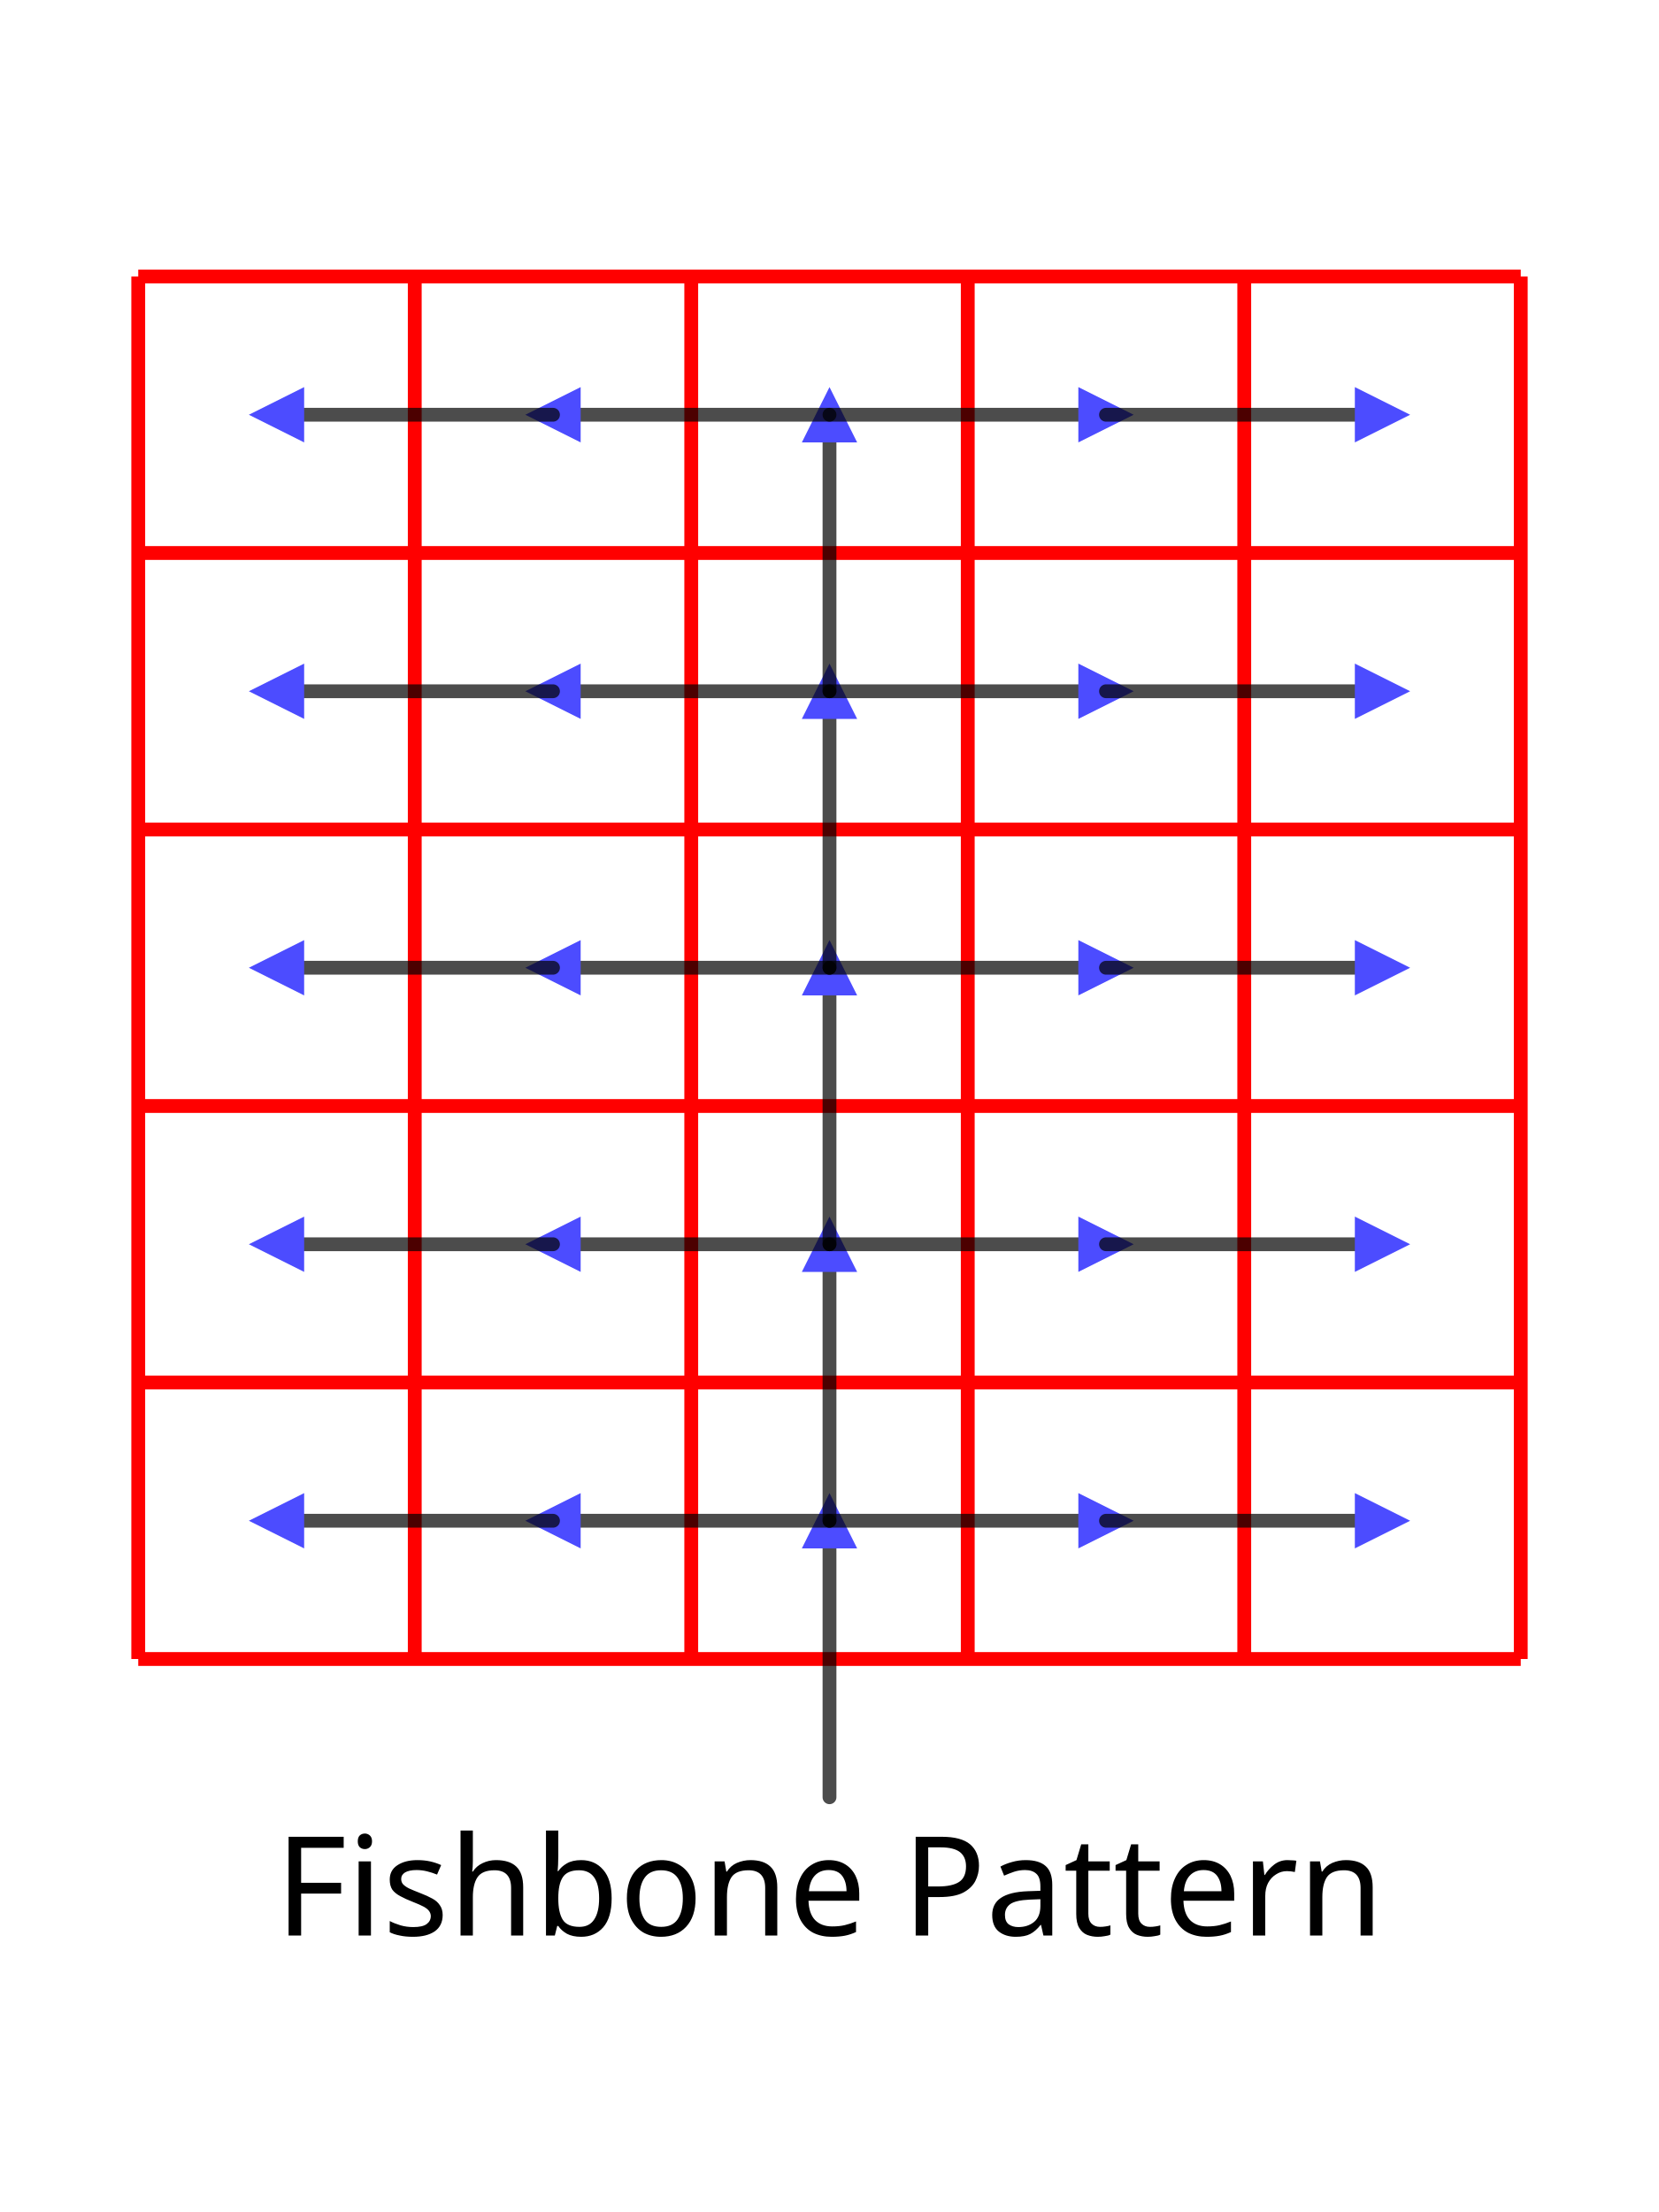
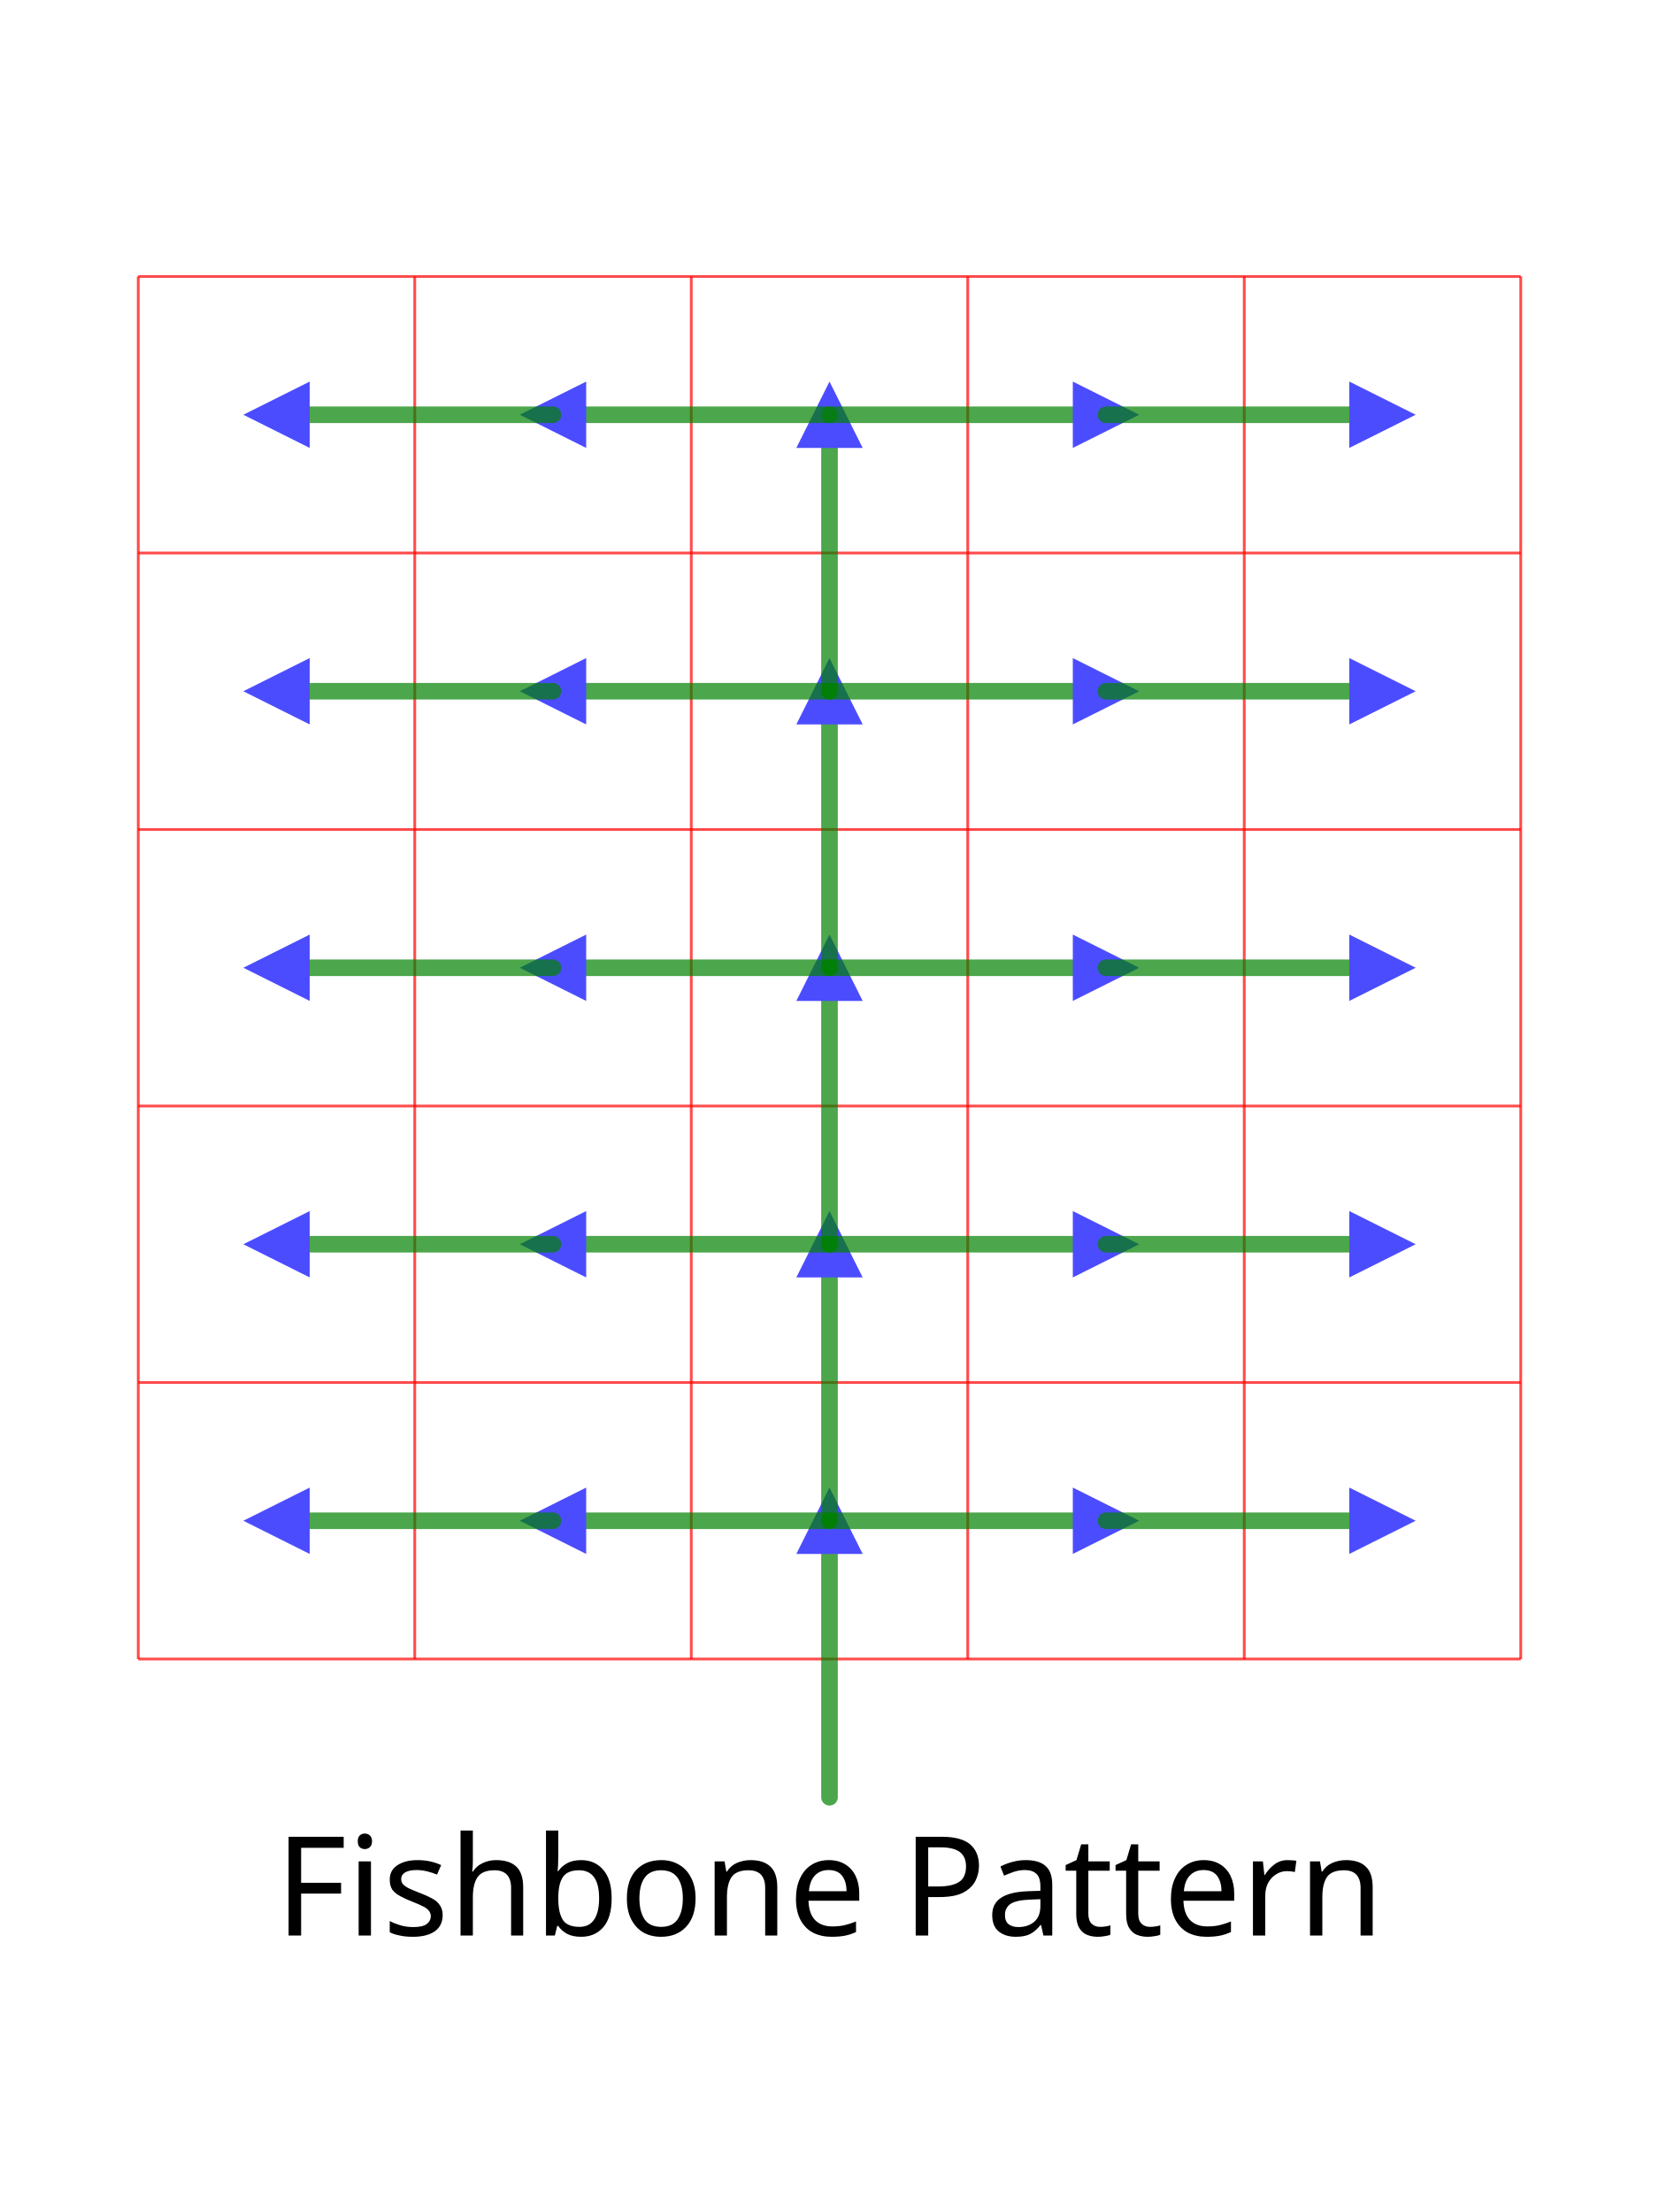
<svg xmlns="http://www.w3.org/2000/svg" baseProfile="full" height="160" version="1.1" viewBox="0,-130.0,120,160" width="120">
  <defs id="id2">
    <style type="text/css">
                text{font-family: Verdana;}
                svgg{background-color:grey;}
-                 .connection{stroke: black; stroke-linecap:round; opacity: 0.7;}
+                 .connection{stroke-linecap:round; opacity: 0.7; stroke-width:1.2;}
                span{text-anchor: "middle"; alignment_baseline: "middle"}
                .gridLabels{fill: grey;font-style: italic;font-weight: 900}
-                 # core_boundary{stroke:grey; stroke_width:0.5;}
-                 .gridmarker{stroke:red; stroke_width:0.5;}
+                 # core_boundary{stroke:grey; stroke-width:0.5;}
+                 .gridmarker{stroke:red; stroke-width:0.2; opacity: 0.7;}
                </style>
    <marker id="id1" markerHeight="10" markerUnits="strokeWidth" markerWidth="8" orient="auto" refX="30" refY="30" viewBox="0 0 120 120">
      <path d="M 0 0 L 60 30 L 0 60 z" fill="blue" />
    </marker>
  </defs>
  <g id="markers" transform="scale(1,-1)">
    <line class="gridmarker" x1="10.0" x2="10.0" y1="10.0" y2="110.0" />
    <line class="gridmarker" x1="30.0" x2="30.0" y1="10.0" y2="110.0" />
    <line class="gridmarker" x1="50.0" x2="50.0" y1="10.0" y2="110.0" />
    <line class="gridmarker" x1="70.0" x2="70.0" y1="10.0" y2="110.0" />
    <line class="gridmarker" x1="90.0" x2="90.0" y1="10.0" y2="110.0" />
    <line class="gridmarker" x1="110.0" x2="110.0" y1="10.0" y2="110.0" />
    <line class="gridmarker" x1="10.0" x2="110.0" y1="10.0" y2="10.0" />
    <line class="gridmarker" x1="10.0" x2="110.0" y1="30.0" y2="30.0" />
    <line class="gridmarker" x1="10.0" x2="110.0" y1="50.0" y2="50.0" />
    <line class="gridmarker" x1="10.0" x2="110.0" y1="70.0" y2="70.0" />
    <line class="gridmarker" x1="10.0" x2="110.0" y1="90.0" y2="90.0" />
    <line class="gridmarker" x1="10.0" x2="110.0" y1="110.0" y2="110.0" />
  </g>
  <g id="main" transform="scale(1,-1)">
-     <line class="connection" marker-end="url(#id1)" x1="60" x2="60" y1="0" y2="20" />
-     <line class="connection" marker-end="url(#id1)" x1="60" x2="80" y1="20" y2="20" />
-     <line class="connection" marker-end="url(#id1)" x1="80" x2="100" y1="20" y2="20" />
-     <line class="connection" marker-end="url(#id1)" x1="60" x2="40" y1="20" y2="20" />
-     <line class="connection" marker-end="url(#id1)" x1="40" x2="20" y1="20" y2="20" />
-     <line class="connection" marker-end="url(#id1)" x1="60" x2="60" y1="20" y2="40" />
-     <line class="connection" marker-end="url(#id1)" x1="60" x2="80" y1="40" y2="40" />
-     <line class="connection" marker-end="url(#id1)" x1="80" x2="100" y1="40" y2="40" />
-     <line class="connection" marker-end="url(#id1)" x1="60" x2="40" y1="40" y2="40" />
-     <line class="connection" marker-end="url(#id1)" x1="40" x2="20" y1="40" y2="40" />
-     <line class="connection" marker-end="url(#id1)" x1="60" x2="60" y1="40" y2="60" />
-     <line class="connection" marker-end="url(#id1)" x1="60" x2="80" y1="60" y2="60" />
-     <line class="connection" marker-end="url(#id1)" x1="80" x2="100" y1="60" y2="60" />
-     <line class="connection" marker-end="url(#id1)" x1="60" x2="40" y1="60" y2="60" />
-     <line class="connection" marker-end="url(#id1)" x1="40" x2="20" y1="60" y2="60" />
-     <line class="connection" marker-end="url(#id1)" x1="60" x2="60" y1="60" y2="80" />
-     <line class="connection" marker-end="url(#id1)" x1="60" x2="80" y1="80" y2="80" />
-     <line class="connection" marker-end="url(#id1)" x1="80" x2="100" y1="80" y2="80" />
-     <line class="connection" marker-end="url(#id1)" x1="60" x2="40" y1="80" y2="80" />
-     <line class="connection" marker-end="url(#id1)" x1="40" x2="20" y1="80" y2="80" />
-     <line class="connection" marker-end="url(#id1)" x1="60" x2="60" y1="80" y2="100" />
-     <line class="connection" marker-end="url(#id1)" x1="60" x2="80" y1="100" y2="100" />
-     <line class="connection" marker-end="url(#id1)" x1="80" x2="100" y1="100" y2="100" />
-     <line class="connection" marker-end="url(#id1)" x1="60" x2="40" y1="100" y2="100" />
-     <line class="connection" marker-end="url(#id1)" x1="40" x2="20" y1="100" y2="100" />
+     <line class="connection" marker-end="url(#id1)" stroke="green" x1="60" x2="60" y1="0" y2="20" />
+     <line class="connection" marker-end="url(#id1)" stroke="green" x1="60" x2="80" y1="20" y2="20" />
+     <line class="connection" marker-end="url(#id1)" stroke="green" x1="80" x2="100" y1="20" y2="20" />
+     <line class="connection" marker-end="url(#id1)" stroke="green" x1="60" x2="40" y1="20" y2="20" />
+     <line class="connection" marker-end="url(#id1)" stroke="green" x1="40" x2="20" y1="20" y2="20" />
+     <line class="connection" marker-end="url(#id1)" stroke="green" x1="60" x2="60" y1="20" y2="40" />
+     <line class="connection" marker-end="url(#id1)" stroke="green" x1="60" x2="80" y1="40" y2="40" />
+     <line class="connection" marker-end="url(#id1)" stroke="green" x1="80" x2="100" y1="40" y2="40" />
+     <line class="connection" marker-end="url(#id1)" stroke="green" x1="60" x2="40" y1="40" y2="40" />
+     <line class="connection" marker-end="url(#id1)" stroke="green" x1="40" x2="20" y1="40" y2="40" />
+     <line class="connection" marker-end="url(#id1)" stroke="green" x1="60" x2="60" y1="40" y2="60" />
+     <line class="connection" marker-end="url(#id1)" stroke="green" x1="60" x2="80" y1="60" y2="60" />
+     <line class="connection" marker-end="url(#id1)" stroke="green" x1="80" x2="100" y1="60" y2="60" />
+     <line class="connection" marker-end="url(#id1)" stroke="green" x1="60" x2="40" y1="60" y2="60" />
+     <line class="connection" marker-end="url(#id1)" stroke="green" x1="40" x2="20" y1="60" y2="60" />
+     <line class="connection" marker-end="url(#id1)" stroke="green" x1="60" x2="60" y1="60" y2="80" />
+     <line class="connection" marker-end="url(#id1)" stroke="green" x1="60" x2="80" y1="80" y2="80" />
+     <line class="connection" marker-end="url(#id1)" stroke="green" x1="80" x2="100" y1="80" y2="80" />
+     <line class="connection" marker-end="url(#id1)" stroke="green" x1="60" x2="40" y1="80" y2="80" />
+     <line class="connection" marker-end="url(#id1)" stroke="green" x1="40" x2="20" y1="80" y2="80" />
+     <line class="connection" marker-end="url(#id1)" stroke="green" x1="60" x2="60" y1="80" y2="100" />
+     <line class="connection" marker-end="url(#id1)" stroke="green" x1="60" x2="80" y1="100" y2="100" />
+     <line class="connection" marker-end="url(#id1)" stroke="green" x1="80" x2="100" y1="100" y2="100" />
+     <line class="connection" marker-end="url(#id1)" stroke="green" x1="60" x2="40" y1="100" y2="100" />
+     <line class="connection" marker-end="url(#id1)" stroke="green" x1="40" x2="20" y1="100" y2="100" />
    <g id="text">
      <text alignment-baseline="middle" class="moduleLabel" fill="black" font-size="10.0" text-anchor="middle" transform="scale(1,-1)" x="60.0" y="10.0">Fishbone Pattern</text>
    </g>
  </g>
</svg>
